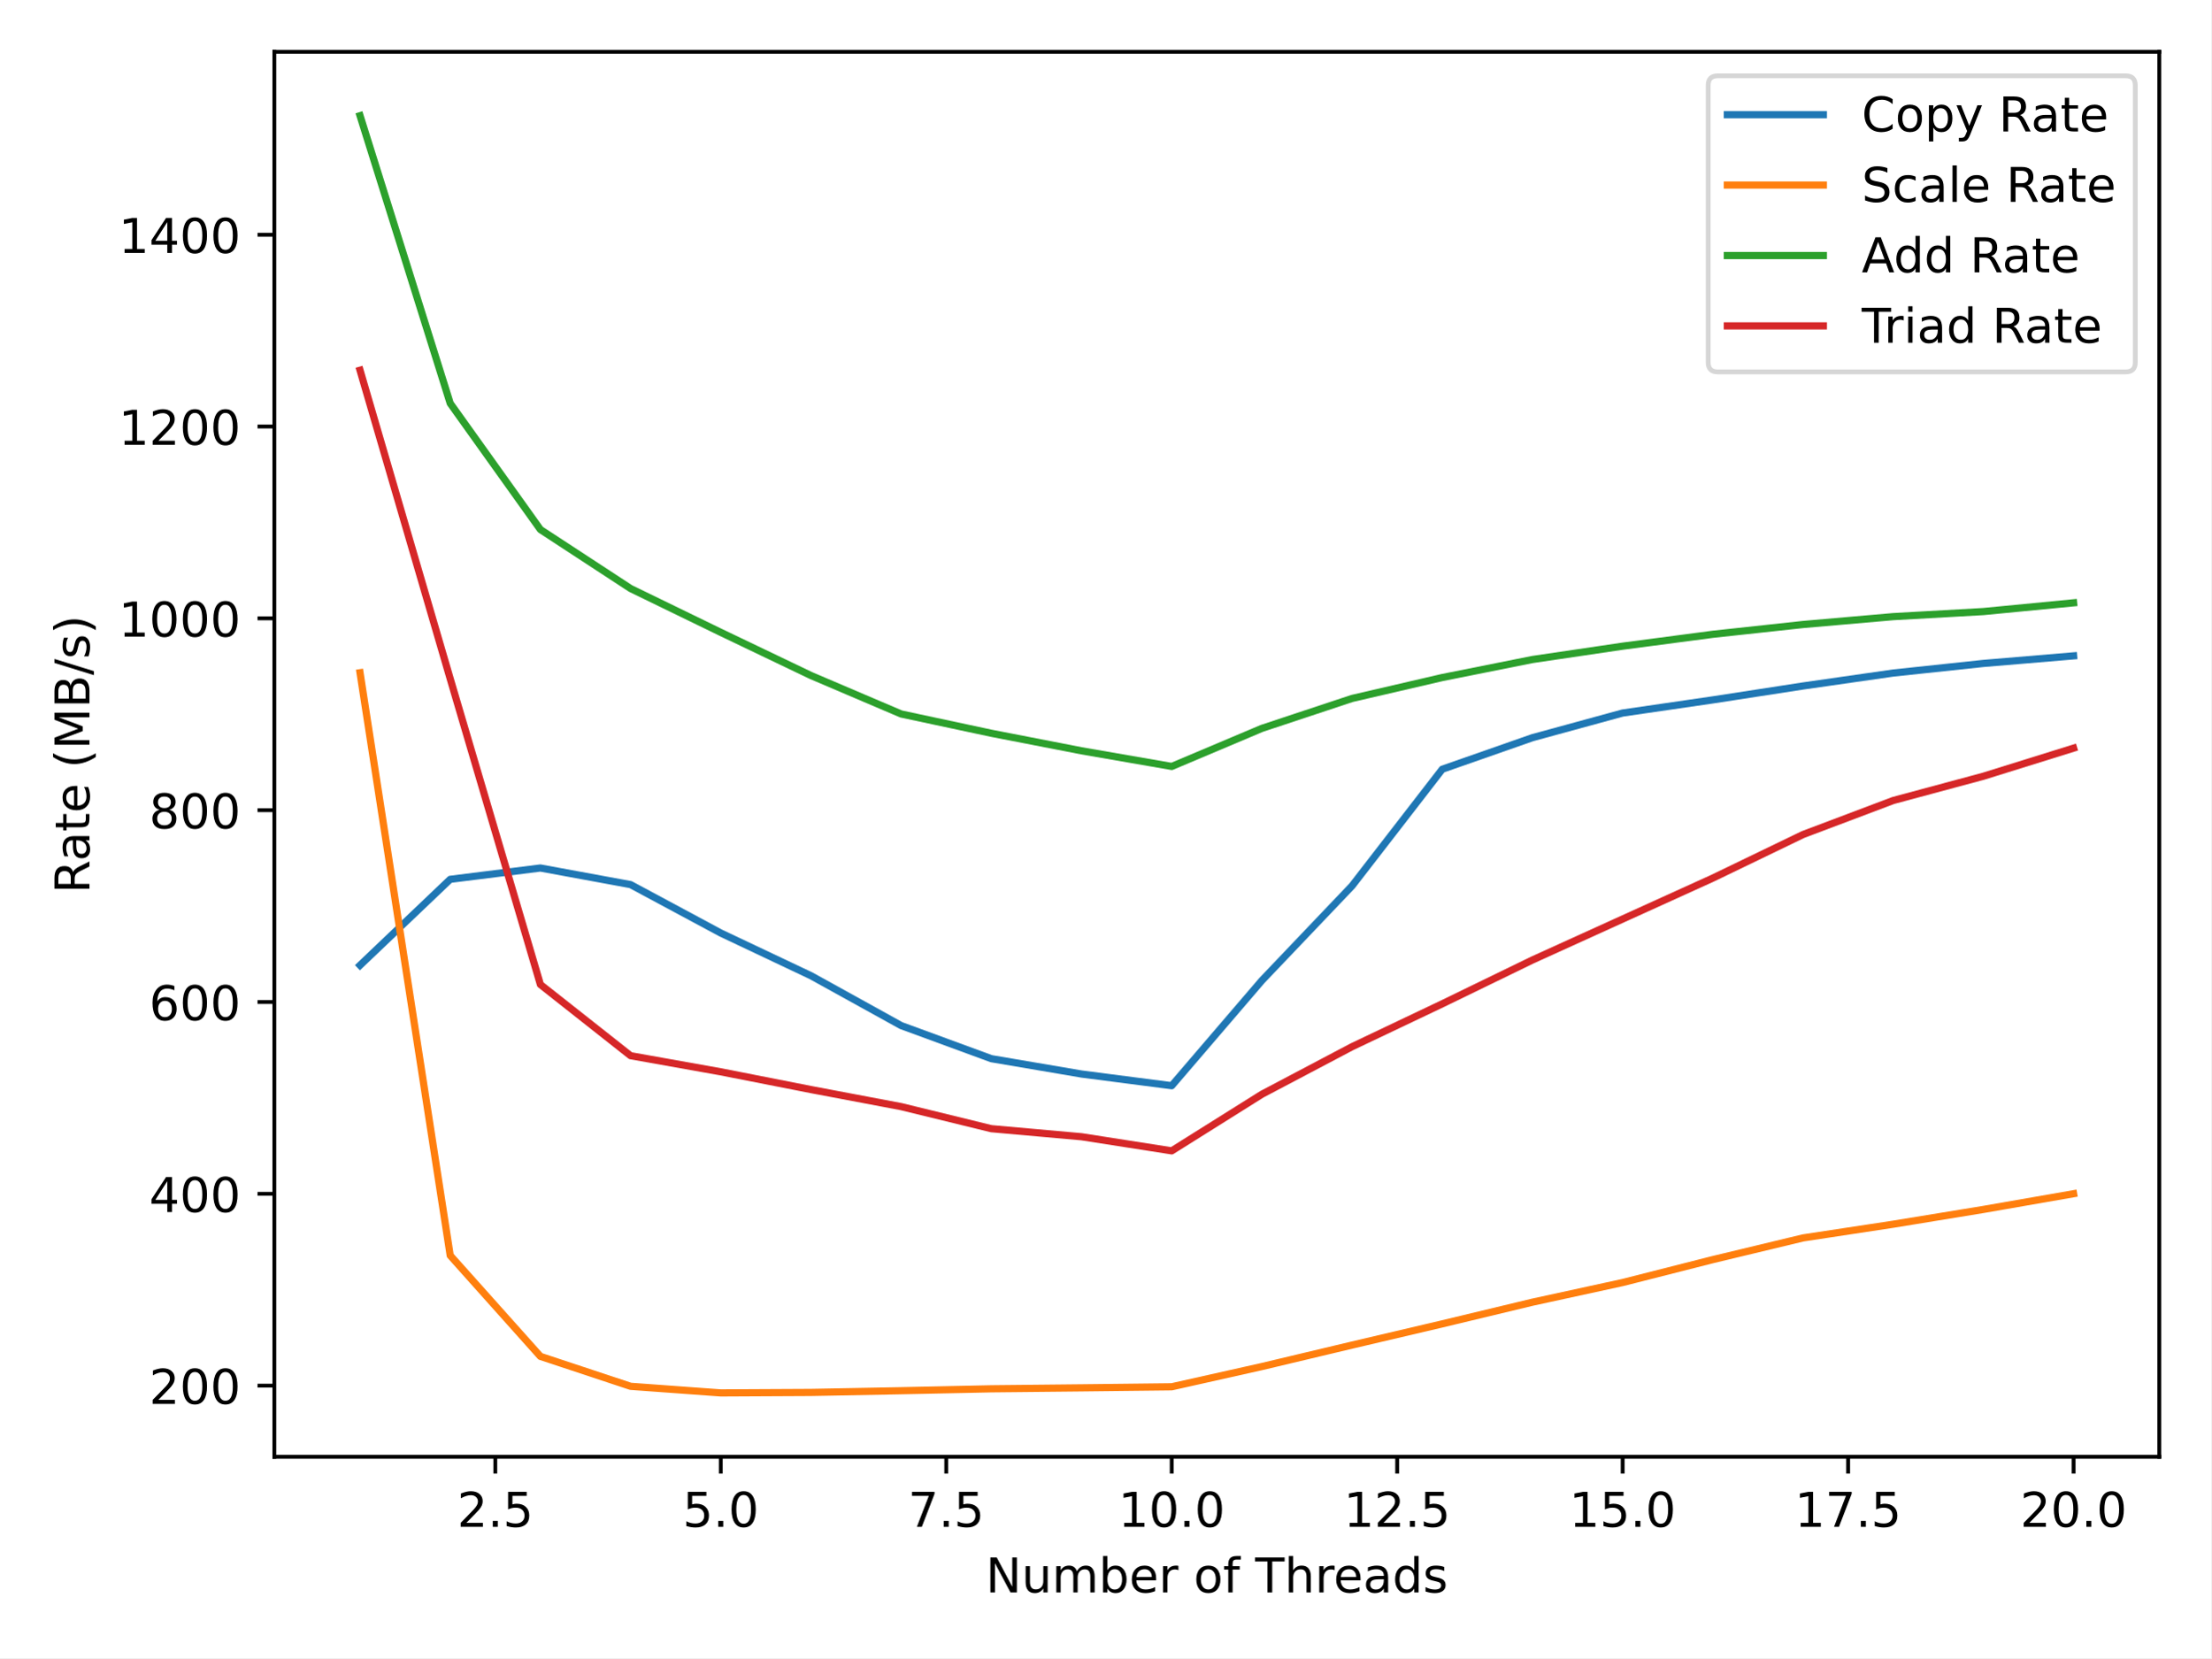
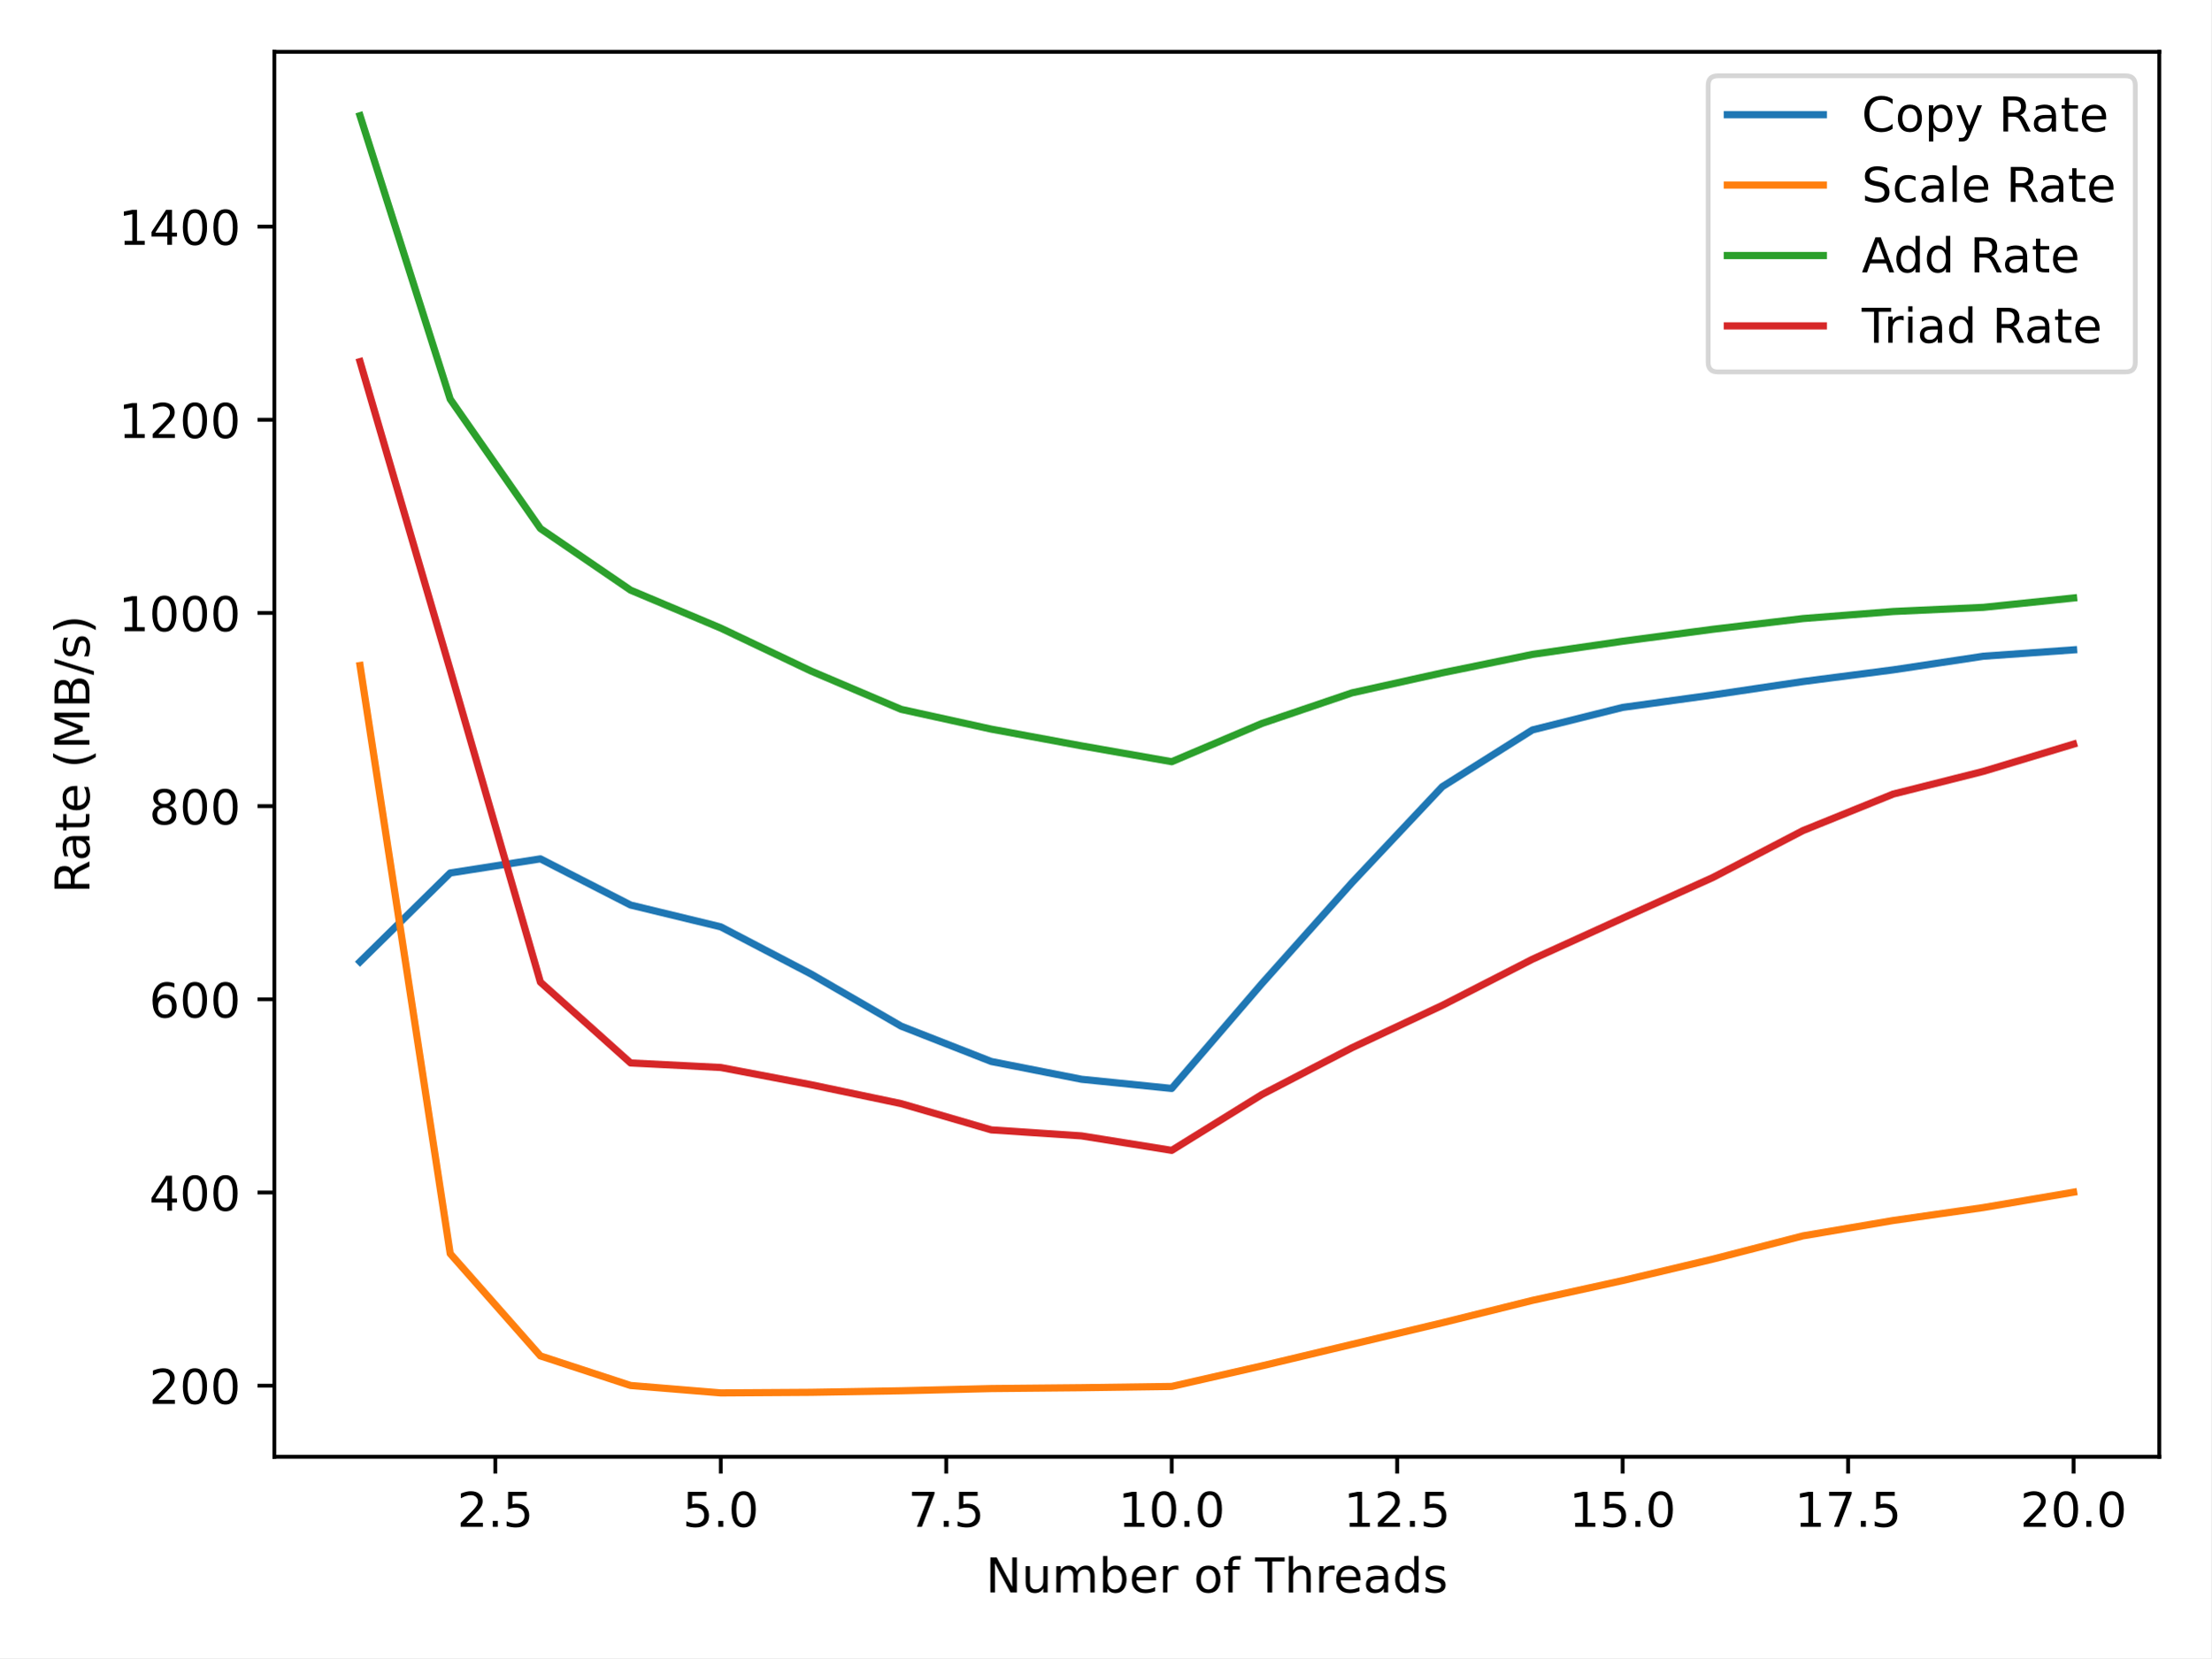
<svg xmlns="http://www.w3.org/2000/svg" xmlns:xlink="http://www.w3.org/1999/xlink" height="345.6pt" version="1.1" viewBox="0 0 460.8 345.6" width="460.8pt">
  <defs>
    <style type="text/css">*{stroke-linecap:butt;stroke-linejoin:round;}</style>
  </defs>
  <g id="figure_1">
    <g id="patch_1">
      <path d="M 0 345.6  L 460.8 345.6  L 460.8 0  L 0 0  z " style="fill:#ffffff;" />
    </g>
    <g id="axes_1">
      <g id="patch_2">
        <path d="M 57.17 303.64  L 450 303.64  L 450 10.8  L 57.17 10.8  z " style="fill:#ffffff;" />
      </g>
      <g id="matplotlib.axis_1">
        <g id="xtick_1">
          <g id="line2d_1">
            <defs>
-               <path d="M 0 0  L 0 3.5  " id="m326c8d51e9" style="stroke:#000000;stroke-width:0.8;" />
-             </defs>
-             <g>
-               <use style="stroke:#000000;stroke-width:0.8;" x="103.219" xlink:href="#m326c8d51e9" y="303.64" />
+               <path d="M 0 0  L 0 3.5  " id="me89f12f956" style="stroke:#000000;stroke-width:0.8;" />
+             </defs>
+             <g>
+               <use style="stroke:#000000;stroke-width:0.8;" x="103.219" xlink:href="#me89f12f956" y="303.64" />
            </g>
          </g>
          <g id="text_1">
            <g transform="translate(95.26789 318.2384)scale(0.1 -0.1)">
              <defs>
                <path d="M 19.188 8.297  L 53.609 8.297  L 53.609 0  L 7.328 0  L 7.328 8.297  Q 12.938 14.109 22.625 23.891  Q 32.328 33.688 34.812 36.531  Q 39.547 41.844 41.422 45.531  Q 43.312 49.219 43.312 52.781  Q 43.312 58.594 39.234 62.25  Q 35.156 65.922 28.609 65.922  Q 23.969 65.922 18.812 64.312  Q 13.672 62.703 7.812 59.422  L 7.812 69.391  Q 13.766 71.781 18.938 73  Q 24.125 74.219 28.422 74.219  Q 39.75 74.219 46.484 68.547  Q 53.219 62.891 53.219 53.422  Q 53.219 48.922 51.531 44.891  Q 49.859 40.875 45.406 35.406  Q 44.188 33.984 37.641 27.219  Q 31.109 20.453 19.188 8.297  z " id="DejaVuSans-50" />
                <path d="M 10.688 12.406  L 21 12.406  L 21 0  L 10.688 0  z " id="DejaVuSans-46" />
                <path d="M 10.797 72.906  L 49.516 72.906  L 49.516 64.594  L 19.828 64.594  L 19.828 46.734  Q 21.969 47.469 24.109 47.828  Q 26.266 48.188 28.422 48.188  Q 40.625 48.188 47.75 41.5  Q 54.891 34.812 54.891 23.391  Q 54.891 11.625 47.562 5.094  Q 40.234 -1.422 26.906 -1.422  Q 22.312 -1.422 17.547 -0.641  Q 12.797 0.141 7.719 1.703  L 7.719 11.625  Q 12.109 9.234 16.797 8.062  Q 21.484 6.891 26.703 6.891  Q 35.156 6.891 40.078 11.328  Q 45.016 15.766 45.016 23.391  Q 45.016 31 40.078 35.438  Q 35.156 39.891 26.703 39.891  Q 22.75 39.891 18.812 39.016  Q 14.891 38.141 10.797 36.281  z " id="DejaVuSans-53" />
              </defs>
              <use xlink:href="#DejaVuSans-50" />
              <use x="63.623" xlink:href="#DejaVuSans-46" />
              <use x="95.41" xlink:href="#DejaVuSans-53" />
            </g>
          </g>
        </g>
        <g id="xtick_2">
          <g id="line2d_2">
            <g>
-               <use style="stroke:#000000;stroke-width:0.8;" x="150.209" xlink:href="#m326c8d51e9" y="303.64" />
+               <use style="stroke:#000000;stroke-width:0.8;" x="150.209" xlink:href="#me89f12f956" y="303.64" />
            </g>
          </g>
          <g id="text_2">
            <g transform="translate(142.2571 318.2384)scale(0.1 -0.1)">
              <defs>
                <path d="M 31.781 66.406  Q 24.172 66.406 20.328 58.906  Q 16.5 51.422 16.5 36.375  Q 16.5 21.391 20.328 13.891  Q 24.172 6.391 31.781 6.391  Q 39.453 6.391 43.281 13.891  Q 47.125 21.391 47.125 36.375  Q 47.125 51.422 43.281 58.906  Q 39.453 66.406 31.781 66.406  z M 31.781 74.219  Q 44.047 74.219 50.516 64.516  Q 56.984 54.828 56.984 36.375  Q 56.984 17.969 50.516 8.266  Q 44.047 -1.422 31.781 -1.422  Q 19.531 -1.422 13.062 8.266  Q 6.594 17.969 6.594 36.375  Q 6.594 54.828 13.062 64.516  Q 19.531 74.219 31.781 74.219  z " id="DejaVuSans-48" />
              </defs>
              <use xlink:href="#DejaVuSans-53" />
              <use x="63.623" xlink:href="#DejaVuSans-46" />
              <use x="95.41" xlink:href="#DejaVuSans-48" />
            </g>
          </g>
        </g>
        <g id="xtick_3">
          <g id="line2d_3">
            <g>
-               <use style="stroke:#000000;stroke-width:0.8;" x="197.198" xlink:href="#m326c8d51e9" y="303.64" />
+               <use style="stroke:#000000;stroke-width:0.8;" x="197.198" xlink:href="#me89f12f956" y="303.64" />
            </g>
          </g>
          <g id="text_3">
            <g transform="translate(189.2464 318.2384)scale(0.1 -0.1)">
              <defs>
                <path d="M 8.203 72.906  L 55.078 72.906  L 55.078 68.703  L 28.609 0  L 18.312 0  L 43.219 64.594  L 8.203 64.594  z " id="DejaVuSans-55" />
              </defs>
              <use xlink:href="#DejaVuSans-55" />
              <use x="63.623" xlink:href="#DejaVuSans-46" />
              <use x="95.41" xlink:href="#DejaVuSans-53" />
            </g>
          </g>
        </g>
        <g id="xtick_4">
          <g id="line2d_4">
            <g>
-               <use style="stroke:#000000;stroke-width:0.8;" x="244.187" xlink:href="#m326c8d51e9" y="303.64" />
+               <use style="stroke:#000000;stroke-width:0.8;" x="244.187" xlink:href="#me89f12f956" y="303.64" />
            </g>
          </g>
          <g id="text_4">
            <g transform="translate(233.0543 318.2384)scale(0.1 -0.1)">
              <defs>
                <path d="M 12.406 8.297  L 28.516 8.297  L 28.516 63.922  L 10.984 60.406  L 10.984 69.391  L 28.422 72.906  L 38.281 72.906  L 38.281 8.297  L 54.391 8.297  L 54.391 0  L 12.406 0  z " id="DejaVuSans-49" />
              </defs>
              <use xlink:href="#DejaVuSans-49" />
              <use x="63.623" xlink:href="#DejaVuSans-48" />
              <use x="127.246" xlink:href="#DejaVuSans-46" />
              <use x="159.033" xlink:href="#DejaVuSans-48" />
            </g>
          </g>
        </g>
        <g id="xtick_5">
          <g id="line2d_5">
            <g>
-               <use style="stroke:#000000;stroke-width:0.8;" x="291.176" xlink:href="#m326c8d51e9" y="303.64" />
+               <use style="stroke:#000000;stroke-width:0.8;" x="291.176" xlink:href="#me89f12f956" y="303.64" />
            </g>
          </g>
          <g id="text_5">
            <g transform="translate(280.0436 318.2384)scale(0.1 -0.1)">
              <use xlink:href="#DejaVuSans-49" />
              <use x="63.623" xlink:href="#DejaVuSans-50" />
              <use x="127.246" xlink:href="#DejaVuSans-46" />
              <use x="159.033" xlink:href="#DejaVuSans-53" />
            </g>
          </g>
        </g>
        <g id="xtick_6">
          <g id="line2d_6">
            <g>
-               <use style="stroke:#000000;stroke-width:0.8;" x="338.166" xlink:href="#m326c8d51e9" y="303.64" />
+               <use style="stroke:#000000;stroke-width:0.8;" x="338.166" xlink:href="#me89f12f956" y="303.64" />
            </g>
          </g>
          <g id="text_6">
            <g transform="translate(327.0328 318.2384)scale(0.1 -0.1)">
              <use xlink:href="#DejaVuSans-49" />
              <use x="63.623" xlink:href="#DejaVuSans-53" />
              <use x="127.246" xlink:href="#DejaVuSans-46" />
              <use x="159.033" xlink:href="#DejaVuSans-48" />
            </g>
          </g>
        </g>
        <g id="xtick_7">
          <g id="line2d_7">
            <g>
-               <use style="stroke:#000000;stroke-width:0.8;" x="385.155" xlink:href="#m326c8d51e9" y="303.64" />
+               <use style="stroke:#000000;stroke-width:0.8;" x="385.155" xlink:href="#me89f12f956" y="303.64" />
            </g>
          </g>
          <g id="text_7">
            <g transform="translate(374.022 318.2384)scale(0.1 -0.1)">
              <use xlink:href="#DejaVuSans-49" />
              <use x="63.623" xlink:href="#DejaVuSans-55" />
              <use x="127.246" xlink:href="#DejaVuSans-46" />
              <use x="159.033" xlink:href="#DejaVuSans-53" />
            </g>
          </g>
        </g>
        <g id="xtick_8">
          <g id="line2d_8">
            <g>
-               <use style="stroke:#000000;stroke-width:0.8;" x="432.144" xlink:href="#m326c8d51e9" y="303.64" />
+               <use style="stroke:#000000;stroke-width:0.8;" x="432.144" xlink:href="#me89f12f956" y="303.64" />
            </g>
          </g>
          <g id="text_8">
            <g transform="translate(421.0113 318.2384)scale(0.1 -0.1)">
              <use xlink:href="#DejaVuSans-50" />
              <use x="63.623" xlink:href="#DejaVuSans-48" />
              <use x="127.246" xlink:href="#DejaVuSans-46" />
              <use x="159.033" xlink:href="#DejaVuSans-48" />
            </g>
          </g>
        </g>
        <g id="text_9">
          <g transform="translate(205.4162 331.9166)scale(0.1 -0.1)">
            <defs>
              <path d="M 9.812 72.906  L 23.094 72.906  L 55.422 11.922  L 55.422 72.906  L 64.984 72.906  L 64.984 0  L 51.703 0  L 19.391 60.984  L 19.391 0  L 9.812 0  z " id="DejaVuSans-78" />
              <path d="M 8.5 21.578  L 8.5 54.688  L 17.484 54.688  L 17.484 21.922  Q 17.484 14.156 20.5 10.266  Q 23.531 6.391 29.594 6.391  Q 36.859 6.391 41.078 11.031  Q 45.312 15.672 45.312 23.688  L 45.312 54.688  L 54.297 54.688  L 54.297 0  L 45.312 0  L 45.312 8.406  Q 42.047 3.422 37.719 1  Q 33.406 -1.422 27.688 -1.422  Q 18.266 -1.422 13.375 4.438  Q 8.5 10.297 8.5 21.578  z M 31.109 56  z " id="DejaVuSans-117" />
              <path d="M 52 44.188  Q 55.375 50.25 60.062 53.125  Q 64.75 56 71.094 56  Q 79.641 56 84.281 50.016  Q 88.922 44.047 88.922 33.016  L 88.922 0  L 79.891 0  L 79.891 32.719  Q 79.891 40.578 77.094 44.375  Q 74.312 48.188 68.609 48.188  Q 61.625 48.188 57.562 43.547  Q 53.516 38.922 53.516 30.906  L 53.516 0  L 44.484 0  L 44.484 32.719  Q 44.484 40.625 41.703 44.406  Q 38.922 48.188 33.109 48.188  Q 26.219 48.188 22.156 43.531  Q 18.109 38.875 18.109 30.906  L 18.109 0  L 9.078 0  L 9.078 54.688  L 18.109 54.688  L 18.109 46.188  Q 21.188 51.219 25.484 53.609  Q 29.781 56 35.688 56  Q 41.656 56 45.828 52.969  Q 50 49.953 52 44.188  z " id="DejaVuSans-109" />
              <path d="M 48.688 27.297  Q 48.688 37.203 44.609 42.844  Q 40.531 48.484 33.406 48.484  Q 26.266 48.484 22.188 42.844  Q 18.109 37.203 18.109 27.297  Q 18.109 17.391 22.188 11.75  Q 26.266 6.109 33.406 6.109  Q 40.531 6.109 44.609 11.75  Q 48.688 17.391 48.688 27.297  z M 18.109 46.391  Q 20.953 51.266 25.266 53.625  Q 29.594 56 35.594 56  Q 45.562 56 51.781 48.094  Q 58.016 40.188 58.016 27.297  Q 58.016 14.406 51.781 6.484  Q 45.562 -1.422 35.594 -1.422  Q 29.594 -1.422 25.266 0.953  Q 20.953 3.328 18.109 8.203  L 18.109 0  L 9.078 0  L 9.078 75.984  L 18.109 75.984  z " id="DejaVuSans-98" />
              <path d="M 56.203 29.594  L 56.203 25.203  L 14.891 25.203  Q 15.484 15.922 20.484 11.062  Q 25.484 6.203 34.422 6.203  Q 39.594 6.203 44.453 7.469  Q 49.312 8.734 54.109 11.281  L 54.109 2.781  Q 49.266 0.734 44.188 -0.344  Q 39.109 -1.422 33.891 -1.422  Q 20.797 -1.422 13.156 6.188  Q 5.516 13.812 5.516 26.812  Q 5.516 40.234 12.766 48.109  Q 20.016 56 32.328 56  Q 43.359 56 49.781 48.891  Q 56.203 41.797 56.203 29.594  z M 47.219 32.234  Q 47.125 39.594 43.094 43.984  Q 39.062 48.391 32.422 48.391  Q 24.906 48.391 20.391 44.141  Q 15.875 39.891 15.188 32.172  z " id="DejaVuSans-101" />
              <path d="M 41.109 46.297  Q 39.594 47.172 37.812 47.578  Q 36.031 48 33.891 48  Q 26.266 48 22.188 43.047  Q 18.109 38.094 18.109 28.812  L 18.109 0  L 9.078 0  L 9.078 54.688  L 18.109 54.688  L 18.109 46.188  Q 20.953 51.172 25.484 53.578  Q 30.031 56 36.531 56  Q 37.453 56 38.578 55.875  Q 39.703 55.766 41.062 55.516  z " id="DejaVuSans-114" />
              <path id="DejaVuSans-32" />
              <path d="M 30.609 48.391  Q 23.391 48.391 19.188 42.75  Q 14.984 37.109 14.984 27.297  Q 14.984 17.484 19.156 11.844  Q 23.344 6.203 30.609 6.203  Q 37.797 6.203 41.984 11.859  Q 46.188 17.531 46.188 27.297  Q 46.188 37.016 41.984 42.703  Q 37.797 48.391 30.609 48.391  z M 30.609 56  Q 42.328 56 49.016 48.375  Q 55.719 40.766 55.719 27.297  Q 55.719 13.875 49.016 6.219  Q 42.328 -1.422 30.609 -1.422  Q 18.844 -1.422 12.172 6.219  Q 5.516 13.875 5.516 27.297  Q 5.516 40.766 12.172 48.375  Q 18.844 56 30.609 56  z " id="DejaVuSans-111" />
              <path d="M 37.109 75.984  L 37.109 68.5  L 28.516 68.5  Q 23.688 68.5 21.797 66.547  Q 19.922 64.594 19.922 59.516  L 19.922 54.688  L 34.719 54.688  L 34.719 47.703  L 19.922 47.703  L 19.922 0  L 10.891 0  L 10.891 47.703  L 2.297 47.703  L 2.297 54.688  L 10.891 54.688  L 10.891 58.5  Q 10.891 67.625 15.141 71.797  Q 19.391 75.984 28.609 75.984  z " id="DejaVuSans-102" />
              <path d="M -0.297 72.906  L 61.375 72.906  L 61.375 64.594  L 35.5 64.594  L 35.5 0  L 25.594 0  L 25.594 64.594  L -0.297 64.594  z " id="DejaVuSans-84" />
              <path d="M 54.891 33.016  L 54.891 0  L 45.906 0  L 45.906 32.719  Q 45.906 40.484 42.875 44.328  Q 39.844 48.188 33.797 48.188  Q 26.516 48.188 22.312 43.547  Q 18.109 38.922 18.109 30.906  L 18.109 0  L 9.078 0  L 9.078 75.984  L 18.109 75.984  L 18.109 46.188  Q 21.344 51.125 25.703 53.562  Q 30.078 56 35.797 56  Q 45.219 56 50.047 50.172  Q 54.891 44.344 54.891 33.016  z " id="DejaVuSans-104" />
              <path d="M 34.281 27.484  Q 23.391 27.484 19.188 25  Q 14.984 22.516 14.984 16.5  Q 14.984 11.719 18.141 8.906  Q 21.297 6.109 26.703 6.109  Q 34.188 6.109 38.703 11.406  Q 43.219 16.703 43.219 25.484  L 43.219 27.484  z M 52.203 31.203  L 52.203 0  L 43.219 0  L 43.219 8.297  Q 40.141 3.328 35.547 0.953  Q 30.953 -1.422 24.312 -1.422  Q 15.922 -1.422 10.953 3.297  Q 6 8.016 6 15.922  Q 6 25.141 12.172 29.828  Q 18.359 34.516 30.609 34.516  L 43.219 34.516  L 43.219 35.406  Q 43.219 41.609 39.141 45  Q 35.062 48.391 27.688 48.391  Q 23 48.391 18.547 47.266  Q 14.109 46.141 10.016 43.891  L 10.016 52.203  Q 14.938 54.109 19.578 55.047  Q 24.219 56 28.609 56  Q 40.484 56 46.344 49.844  Q 52.203 43.703 52.203 31.203  z " id="DejaVuSans-97" />
              <path d="M 45.406 46.391  L 45.406 75.984  L 54.391 75.984  L 54.391 0  L 45.406 0  L 45.406 8.203  Q 42.578 3.328 38.25 0.953  Q 33.938 -1.422 27.875 -1.422  Q 17.969 -1.422 11.734 6.484  Q 5.516 14.406 5.516 27.297  Q 5.516 40.188 11.734 48.094  Q 17.969 56 27.875 56  Q 33.938 56 38.25 53.625  Q 42.578 51.266 45.406 46.391  z M 14.797 27.297  Q 14.797 17.391 18.875 11.75  Q 22.953 6.109 30.078 6.109  Q 37.203 6.109 41.297 11.75  Q 45.406 17.391 45.406 27.297  Q 45.406 37.203 41.297 42.844  Q 37.203 48.484 30.078 48.484  Q 22.953 48.484 18.875 42.844  Q 14.797 37.203 14.797 27.297  z " id="DejaVuSans-100" />
              <path d="M 44.281 53.078  L 44.281 44.578  Q 40.484 46.531 36.375 47.5  Q 32.281 48.484 27.875 48.484  Q 21.188 48.484 17.844 46.438  Q 14.5 44.391 14.5 40.281  Q 14.5 37.156 16.891 35.375  Q 19.281 33.594 26.516 31.984  L 29.594 31.297  Q 39.156 29.25 43.188 25.516  Q 47.219 21.781 47.219 15.094  Q 47.219 7.469 41.188 3.016  Q 35.156 -1.422 24.609 -1.422  Q 20.219 -1.422 15.453 -0.562  Q 10.688 0.297 5.422 2  L 5.422 11.281  Q 10.406 8.688 15.234 7.391  Q 20.062 6.109 24.812 6.109  Q 31.156 6.109 34.562 8.281  Q 37.984 10.453 37.984 14.406  Q 37.984 18.062 35.516 20.016  Q 33.062 21.969 24.703 23.781  L 21.578 24.516  Q 13.234 26.266 9.516 29.906  Q 5.812 33.547 5.812 39.891  Q 5.812 47.609 11.281 51.797  Q 16.75 56 26.812 56  Q 31.781 56 36.172 55.266  Q 40.578 54.547 44.281 53.078  z " id="DejaVuSans-115" />
            </defs>
            <use xlink:href="#DejaVuSans-78" />
            <use x="74.805" xlink:href="#DejaVuSans-117" />
            <use x="138.184" xlink:href="#DejaVuSans-109" />
            <use x="235.596" xlink:href="#DejaVuSans-98" />
            <use x="299.072" xlink:href="#DejaVuSans-101" />
            <use x="360.596" xlink:href="#DejaVuSans-114" />
            <use x="401.709" xlink:href="#DejaVuSans-32" />
            <use x="433.496" xlink:href="#DejaVuSans-111" />
            <use x="494.678" xlink:href="#DejaVuSans-102" />
            <use x="529.883" xlink:href="#DejaVuSans-32" />
            <use x="561.67" xlink:href="#DejaVuSans-84" />
            <use x="622.754" xlink:href="#DejaVuSans-104" />
            <use x="686.133" xlink:href="#DejaVuSans-114" />
            <use x="724.996" xlink:href="#DejaVuSans-101" />
            <use x="786.52" xlink:href="#DejaVuSans-97" />
            <use x="847.799" xlink:href="#DejaVuSans-100" />
            <use x="911.275" xlink:href="#DejaVuSans-115" />
          </g>
        </g>
      </g>
      <g id="matplotlib.axis_2">
        <g id="ytick_1">
          <g id="line2d_9">
            <defs>
-               <path d="M 0 0  L -3.5 0  " id="m4a27c47742" style="stroke:#000000;stroke-width:0.8;" />
-             </defs>
-             <g>
-               <use style="stroke:#000000;stroke-width:0.8;" x="57.17" xlink:href="#m4a27c47742" y="288.81" />
+               <path d="M 0 0  L -3.5 0  " id="m6fb25934d1" style="stroke:#000000;stroke-width:0.8;" />
+             </defs>
+             <g>
+               <use style="stroke:#000000;stroke-width:0.8;" x="57.17" xlink:href="#m6fb25934d1" y="288.819" />
            </g>
          </g>
          <g id="text_10">
-             <g transform="translate(31.0825 292.609)scale(0.1 -0.1)">
+             <g transform="translate(31.0825 292.6183)scale(0.1 -0.1)">
              <use xlink:href="#DejaVuSans-50" />
              <use x="63.623" xlink:href="#DejaVuSans-48" />
              <use x="127.246" xlink:href="#DejaVuSans-48" />
            </g>
          </g>
        </g>
        <g id="ytick_2">
          <g id="line2d_10">
            <g>
-               <use style="stroke:#000000;stroke-width:0.8;" x="57.17" xlink:href="#m4a27c47742" y="248.828" />
+               <use style="stroke:#000000;stroke-width:0.8;" x="57.17" xlink:href="#m6fb25934d1" y="248.553" />
            </g>
          </g>
          <g id="text_11">
-             <g transform="translate(31.0825 252.6273)scale(0.1 -0.1)">
+             <g transform="translate(31.0825 252.3524)scale(0.1 -0.1)">
              <defs>
                <path d="M 37.797 64.312  L 12.891 25.391  L 37.797 25.391  z M 35.203 72.906  L 47.609 72.906  L 47.609 25.391  L 58.016 25.391  L 58.016 17.188  L 47.609 17.188  L 47.609 0  L 37.797 0  L 37.797 17.188  L 4.891 17.188  L 4.891 26.703  z " id="DejaVuSans-52" />
              </defs>
              <use xlink:href="#DejaVuSans-52" />
              <use x="63.623" xlink:href="#DejaVuSans-48" />
              <use x="127.246" xlink:href="#DejaVuSans-48" />
            </g>
          </g>
        </g>
        <g id="ytick_3">
          <g id="line2d_11">
            <g>
-               <use style="stroke:#000000;stroke-width:0.8;" x="57.17" xlink:href="#m4a27c47742" y="208.846" />
+               <use style="stroke:#000000;stroke-width:0.8;" x="57.17" xlink:href="#m6fb25934d1" y="208.287" />
            </g>
          </g>
          <g id="text_12">
-             <g transform="translate(31.0825 212.6456)scale(0.1 -0.1)">
+             <g transform="translate(31.0825 212.0865)scale(0.1 -0.1)">
              <defs>
                <path d="M 33.016 40.375  Q 26.375 40.375 22.484 35.828  Q 18.609 31.297 18.609 23.391  Q 18.609 15.531 22.484 10.953  Q 26.375 6.391 33.016 6.391  Q 39.656 6.391 43.531 10.953  Q 47.406 15.531 47.406 23.391  Q 47.406 31.297 43.531 35.828  Q 39.656 40.375 33.016 40.375  z M 52.594 71.297  L 52.594 62.312  Q 48.875 64.062 45.094 64.984  Q 41.312 65.922 37.594 65.922  Q 27.828 65.922 22.672 59.328  Q 17.531 52.734 16.797 39.406  Q 19.672 43.656 24.016 45.922  Q 28.375 48.188 33.594 48.188  Q 44.578 48.188 50.953 41.516  Q 57.328 34.859 57.328 23.391  Q 57.328 12.156 50.688 5.359  Q 44.047 -1.422 33.016 -1.422  Q 20.359 -1.422 13.672 8.266  Q 6.984 17.969 6.984 36.375  Q 6.984 53.656 15.188 63.938  Q 23.391 74.219 37.203 74.219  Q 40.922 74.219 44.703 73.484  Q 48.484 72.75 52.594 71.297  z " id="DejaVuSans-54" />
              </defs>
              <use xlink:href="#DejaVuSans-54" />
              <use x="63.623" xlink:href="#DejaVuSans-48" />
              <use x="127.246" xlink:href="#DejaVuSans-48" />
            </g>
          </g>
        </g>
        <g id="ytick_4">
          <g id="line2d_12">
            <g>
-               <use style="stroke:#000000;stroke-width:0.8;" x="57.17" xlink:href="#m4a27c47742" y="168.865" />
+               <use style="stroke:#000000;stroke-width:0.8;" x="57.17" xlink:href="#m6fb25934d1" y="168.021" />
            </g>
          </g>
          <g id="text_13">
-             <g transform="translate(31.0825 172.6639)scale(0.1 -0.1)">
+             <g transform="translate(31.0825 171.8206)scale(0.1 -0.1)">
              <defs>
                <path d="M 31.781 34.625  Q 24.75 34.625 20.719 30.859  Q 16.703 27.094 16.703 20.516  Q 16.703 13.922 20.719 10.156  Q 24.75 6.391 31.781 6.391  Q 38.812 6.391 42.859 10.172  Q 46.922 13.969 46.922 20.516  Q 46.922 27.094 42.891 30.859  Q 38.875 34.625 31.781 34.625  z M 21.922 38.812  Q 15.578 40.375 12.031 44.719  Q 8.5 49.078 8.5 55.328  Q 8.5 64.062 14.719 69.141  Q 20.953 74.219 31.781 74.219  Q 42.672 74.219 48.875 69.141  Q 55.078 64.062 55.078 55.328  Q 55.078 49.078 51.531 44.719  Q 48 40.375 41.703 38.812  Q 48.828 37.156 52.797 32.312  Q 56.781 27.484 56.781 20.516  Q 56.781 9.906 50.312 4.234  Q 43.844 -1.422 31.781 -1.422  Q 19.734 -1.422 13.25 4.234  Q 6.781 9.906 6.781 20.516  Q 6.781 27.484 10.781 32.312  Q 14.797 37.156 21.922 38.812  z M 18.312 54.391  Q 18.312 48.734 21.844 45.562  Q 25.391 42.391 31.781 42.391  Q 38.141 42.391 41.719 45.562  Q 45.312 48.734 45.312 54.391  Q 45.312 60.062 41.719 63.234  Q 38.141 66.406 31.781 66.406  Q 25.391 66.406 21.844 63.234  Q 18.312 60.062 18.312 54.391  z " id="DejaVuSans-56" />
              </defs>
              <use xlink:href="#DejaVuSans-56" />
              <use x="63.623" xlink:href="#DejaVuSans-48" />
              <use x="127.246" xlink:href="#DejaVuSans-48" />
            </g>
          </g>
        </g>
        <g id="ytick_5">
          <g id="line2d_13">
            <g>
-               <use style="stroke:#000000;stroke-width:0.8;" x="57.17" xlink:href="#m4a27c47742" y="128.883" />
+               <use style="stroke:#000000;stroke-width:0.8;" x="57.17" xlink:href="#m6fb25934d1" y="127.755" />
            </g>
          </g>
          <g id="text_14">
-             <g transform="translate(24.72 132.6822)scale(0.1 -0.1)">
+             <g transform="translate(24.72 131.5546)scale(0.1 -0.1)">
              <use xlink:href="#DejaVuSans-49" />
              <use x="63.623" xlink:href="#DejaVuSans-48" />
              <use x="127.246" xlink:href="#DejaVuSans-48" />
              <use x="190.869" xlink:href="#DejaVuSans-48" />
            </g>
          </g>
        </g>
        <g id="ytick_6">
          <g id="line2d_14">
            <g>
-               <use style="stroke:#000000;stroke-width:0.8;" x="57.17" xlink:href="#m4a27c47742" y="88.901" />
+               <use style="stroke:#000000;stroke-width:0.8;" x="57.17" xlink:href="#m6fb25934d1" y="87.489" />
            </g>
          </g>
          <g id="text_15">
-             <g transform="translate(24.72 92.70048)scale(0.1 -0.1)">
+             <g transform="translate(24.72 91.2887)scale(0.1 -0.1)">
              <use xlink:href="#DejaVuSans-49" />
              <use x="63.623" xlink:href="#DejaVuSans-50" />
              <use x="127.246" xlink:href="#DejaVuSans-48" />
              <use x="190.869" xlink:href="#DejaVuSans-48" />
            </g>
          </g>
        </g>
        <g id="ytick_7">
          <g id="line2d_15">
            <g>
-               <use style="stroke:#000000;stroke-width:0.8;" x="57.17" xlink:href="#m4a27c47742" y="48.92" />
+               <use style="stroke:#000000;stroke-width:0.8;" x="57.17" xlink:href="#m6fb25934d1" y="47.224" />
            </g>
          </g>
          <g id="text_16">
-             <g transform="translate(24.72 52.71878)scale(0.1 -0.1)">
+             <g transform="translate(24.72 51.02277)scale(0.1 -0.1)">
              <use xlink:href="#DejaVuSans-49" />
              <use x="63.623" xlink:href="#DejaVuSans-52" />
              <use x="127.246" xlink:href="#DejaVuSans-48" />
              <use x="190.869" xlink:href="#DejaVuSans-48" />
            </g>
          </g>
        </g>
        <g id="text_17">
          <g transform="translate(18.64031 186.2067)rotate(-90)scale(0.1 -0.1)">
            <defs>
              <path d="M 44.391 34.188  Q 47.562 33.109 50.562 29.594  Q 53.562 26.078 56.594 19.922  L 66.609 0  L 56 0  L 46.688 18.703  Q 43.062 26.031 39.672 28.422  Q 36.281 30.812 30.422 30.812  L 19.672 30.812  L 19.672 0  L 9.812 0  L 9.812 72.906  L 32.078 72.906  Q 44.578 72.906 50.734 67.672  Q 56.891 62.453 56.891 51.906  Q 56.891 45.016 53.688 40.469  Q 50.484 35.938 44.391 34.188  z M 19.672 64.797  L 19.672 38.922  L 32.078 38.922  Q 39.203 38.922 42.844 42.219  Q 46.484 45.516 46.484 51.906  Q 46.484 58.297 42.844 61.547  Q 39.203 64.797 32.078 64.797  z " id="DejaVuSans-82" />
              <path d="M 18.312 70.219  L 18.312 54.688  L 36.812 54.688  L 36.812 47.703  L 18.312 47.703  L 18.312 18.016  Q 18.312 11.328 20.141 9.422  Q 21.969 7.516 27.594 7.516  L 36.812 7.516  L 36.812 0  L 27.594 0  Q 17.188 0 13.234 3.875  Q 9.281 7.766 9.281 18.016  L 9.281 47.703  L 2.688 47.703  L 2.688 54.688  L 9.281 54.688  L 9.281 70.219  z " id="DejaVuSans-116" />
              <path d="M 31 75.875  Q 24.469 64.656 21.281 53.656  Q 18.109 42.672 18.109 31.391  Q 18.109 20.125 21.312 9.062  Q 24.516 -2 31 -13.188  L 23.188 -13.188  Q 15.875 -1.703 12.234 9.375  Q 8.594 20.453 8.594 31.391  Q 8.594 42.281 12.203 53.312  Q 15.828 64.359 23.188 75.875  z " id="DejaVuSans-40" />
              <path d="M 9.812 72.906  L 24.516 72.906  L 43.109 23.297  L 61.812 72.906  L 76.516 72.906  L 76.516 0  L 66.891 0  L 66.891 64.016  L 48.094 14.016  L 38.188 14.016  L 19.391 64.016  L 19.391 0  L 9.812 0  z " id="DejaVuSans-77" />
              <path d="M 19.672 34.812  L 19.672 8.109  L 35.5 8.109  Q 43.453 8.109 47.281 11.406  Q 51.125 14.703 51.125 21.484  Q 51.125 28.328 47.281 31.562  Q 43.453 34.812 35.5 34.812  z M 19.672 64.797  L 19.672 42.828  L 34.281 42.828  Q 41.5 42.828 45.031 45.531  Q 48.578 48.25 48.578 53.812  Q 48.578 59.328 45.031 62.062  Q 41.5 64.797 34.281 64.797  z M 9.812 72.906  L 35.016 72.906  Q 46.297 72.906 52.391 68.219  Q 58.5 63.531 58.5 54.891  Q 58.5 48.188 55.375 44.234  Q 52.25 40.281 46.188 39.312  Q 53.469 37.75 57.5 32.781  Q 61.531 27.828 61.531 20.406  Q 61.531 10.641 54.891 5.312  Q 48.25 0 35.984 0  L 9.812 0  z " id="DejaVuSans-66" />
              <path d="M 25.391 72.906  L 33.688 72.906  L 8.297 -9.281  L 0 -9.281  z " id="DejaVuSans-47" />
              <path d="M 8.016 75.875  L 15.828 75.875  Q 23.141 64.359 26.781 53.312  Q 30.422 42.281 30.422 31.391  Q 30.422 20.453 26.781 9.375  Q 23.141 -1.703 15.828 -13.188  L 8.016 -13.188  Q 14.5 -2 17.703 9.062  Q 20.906 20.125 20.906 31.391  Q 20.906 42.672 17.703 53.656  Q 14.5 64.656 8.016 75.875  z " id="DejaVuSans-41" />
            </defs>
            <use xlink:href="#DejaVuSans-82" />
            <use x="67.232" xlink:href="#DejaVuSans-97" />
            <use x="128.512" xlink:href="#DejaVuSans-116" />
            <use x="167.721" xlink:href="#DejaVuSans-101" />
            <use x="229.244" xlink:href="#DejaVuSans-32" />
            <use x="261.031" xlink:href="#DejaVuSans-40" />
            <use x="300.045" xlink:href="#DejaVuSans-77" />
            <use x="386.324" xlink:href="#DejaVuSans-66" />
            <use x="454.928" xlink:href="#DejaVuSans-47" />
            <use x="488.619" xlink:href="#DejaVuSans-115" />
            <use x="540.719" xlink:href="#DejaVuSans-41" />
          </g>
        </g>
      </g>
      <g id="line2d_16">
-         <path clip-path="url(#pede9307e79)" d="M 75.026 201.19  L 93.822 183.278  L 112.617 180.919  L 131.413 184.378  L 150.209 194.473  L 169.004 203.369  L 187.8 213.764  L 206.596 220.661  L 225.391 223.86  L 244.187 226.298  L 262.983 204.368  L 281.779 184.637  L 300.574 160.329  L 319.37 153.752  L 338.166 148.614  L 356.961 145.875  L 375.757 142.977  L 394.553 140.278  L 413.348 138.279  L 432.144 136.699  " style="fill:none;stroke:#1f77b4;stroke-linecap:square;stroke-width:1.5;" />
+         <path clip-path="url(#pe61b40dfd5)" d="M 75.026 200.456  L 93.822 181.953  L 112.617 179.014  L 131.413 188.637  L 150.209 193.188  L 169.004 203.012  L 187.8 213.884  L 206.596 221.253  L 225.391 224.957  L 244.187 226.87  L 262.983 205.006  L 281.779 183.947  L 300.574 163.975  L 319.37 152.136  L 338.166 147.445  L 356.961 144.848  L 375.757 142.05  L 394.553 139.614  L 413.348 136.775  L 432.144 135.446  " style="fill:none;stroke:#1f77b4;stroke-linecap:square;stroke-width:1.5;" />
      </g>
      <g id="line2d_17">
-         <path clip-path="url(#pede9307e79)" d="M 75.026 140.218  L 93.822 261.682  L 112.617 282.713  L 131.413 288.95  L 150.209 290.329  L 169.004 290.229  L 187.8 289.869  L 206.596 289.469  L 225.391 289.27  L 244.187 289.05  L 262.983 284.832  L 281.779 280.354  L 300.574 275.936  L 319.37 271.418  L 338.166 267.32  L 356.961 262.542  L 375.757 258.024  L 394.553 255.165  L 413.348 252.087  L 432.144 248.808  " style="fill:none;stroke:#ff7f0e;stroke-linecap:square;stroke-width:1.5;" />
+         <path clip-path="url(#pe61b40dfd5)" d="M 75.026 138.708  L 93.822 261.297  L 112.617 282.618  L 131.413 288.779  L 150.209 290.329  L 169.004 290.208  L 187.8 289.886  L 206.596 289.423  L 225.391 289.242  L 244.187 288.98  L 262.983 284.692  L 281.779 280.202  L 300.574 275.713  L 319.37 271.042  L 338.166 266.914  L 356.961 262.445  L 375.757 257.593  L 394.553 254.392  L 413.348 251.694  L 432.144 248.493  " style="fill:none;stroke:#ff7f0e;stroke-linecap:square;stroke-width:1.5;" />
      </g>
      <g id="line2d_18">
-         <path clip-path="url(#pede9307e79)" d="M 75.026 24.111  L 93.822 84.063  L 112.617 110.371  L 131.413 122.666  L 150.209 131.802  L 169.004 140.798  L 187.8 148.814  L 206.596 152.832  L 225.391 156.49  L 244.187 159.749  L 262.983 151.812  L 281.779 145.575  L 300.574 141.217  L 319.37 137.459  L 338.166 134.68  L 356.961 132.201  L 375.757 130.162  L 394.553 128.523  L 413.348 127.464  L 432.144 125.644  " style="fill:none;stroke:#2ca02c;stroke-linecap:square;stroke-width:1.5;" />
+         <path clip-path="url(#pe61b40dfd5)" d="M 75.026 24.111  L 93.822 83.201  L 112.617 110.159  L 131.413 123.004  L 150.209 130.916  L 169.004 139.855  L 187.8 147.848  L 206.596 151.975  L 225.391 155.458  L 244.187 158.76  L 262.983 150.788  L 281.779 144.405  L 300.574 140.238  L 319.37 136.392  L 338.166 133.654  L 356.961 131.158  L 375.757 128.923  L 394.553 127.453  L 413.348 126.588  L 432.144 124.635  " style="fill:none;stroke:#2ca02c;stroke-linecap:square;stroke-width:1.5;" />
      </g>
      <g id="line2d_19">
-         <path clip-path="url(#pede9307e79)" d="M 75.026 77.167  L 93.822 141.477  L 112.617 205.208  L 131.413 220.041  L 150.209 223.4  L 169.004 227.098  L 187.8 230.656  L 206.596 235.254  L 225.391 236.934  L 244.187 239.872  L 262.983 228.078  L 281.779 218.162  L 300.574 209.226  L 319.37 200.09  L 338.166 191.554  L 356.961 183.018  L 375.757 173.942  L 394.553 166.846  L 413.348 161.788  L 432.144 155.931  " style="fill:none;stroke:#d62728;stroke-linecap:square;stroke-width:1.5;" />
+         <path clip-path="url(#pe61b40dfd5)" d="M 75.026 75.369  L 93.822 139.634  L 112.617 204.704  L 131.413 221.555  L 150.209 222.501  L 169.004 226.085  L 187.8 230.031  L 206.596 235.507  L 225.391 236.755  L 244.187 239.775  L 262.983 228.138  L 281.779 218.374  L 300.574 209.556  L 319.37 199.932  L 338.166 191.376  L 356.961 182.9  L 375.757 173.115  L 394.553 165.505  L 413.348 160.773  L 432.144 155.096  " style="fill:none;stroke:#d62728;stroke-linecap:square;stroke-width:1.5;" />
      </g>
      <g id="patch_3">
        <path d="M 57.17 303.64  L 57.17 10.8  " style="fill:none;stroke:#000000;stroke-linecap:square;stroke-linejoin:miter;stroke-width:0.8;" />
      </g>
      <g id="patch_4">
        <path d="M 450 303.64  L 450 10.8  " style="fill:none;stroke:#000000;stroke-linecap:square;stroke-linejoin:miter;stroke-width:0.8;" />
      </g>
      <g id="patch_5">
        <path d="M 57.17 303.64  L 450 303.64  " style="fill:none;stroke:#000000;stroke-linecap:square;stroke-linejoin:miter;stroke-width:0.8;" />
      </g>
      <g id="patch_6">
        <path d="M 57.17 10.8  L 450 10.8  " style="fill:none;stroke:#000000;stroke-linecap:square;stroke-linejoin:miter;stroke-width:0.8;" />
      </g>
      <g id="legend_1">
        <g id="patch_7">
          <path d="M 357.991 77.513  L 443 77.513  Q 445 77.513 445 75.513  L 445 17.8  Q 445 15.8 443 15.8  L 357.991 15.8  Q 355.991 15.8 355.991 17.8  L 355.991 75.513  Q 355.991 77.513 357.991 77.513  z " style="fill:#ffffff;opacity:0.8;stroke:#cccccc;stroke-linejoin:miter;" />
        </g>
        <g id="line2d_20">
          <path d="M 359.991 23.898  L 379.991 23.898  " style="fill:none;stroke:#1f77b4;stroke-linecap:square;stroke-width:1.5;" />
        </g>
        <g id="line2d_21" />
        <g id="text_18">
          <g transform="translate(387.9906 27.39844)scale(0.1 -0.1)">
            <defs>
              <path d="M 64.406 67.281  L 64.406 56.891  Q 59.422 61.531 53.781 63.812  Q 48.141 66.109 41.797 66.109  Q 29.297 66.109 22.656 58.469  Q 16.016 50.828 16.016 36.375  Q 16.016 21.969 22.656 14.328  Q 29.297 6.688 41.797 6.688  Q 48.141 6.688 53.781 8.984  Q 59.422 11.281 64.406 15.922  L 64.406 5.609  Q 59.234 2.094 53.438 0.328  Q 47.656 -1.422 41.219 -1.422  Q 24.656 -1.422 15.125 8.703  Q 5.609 18.844 5.609 36.375  Q 5.609 53.953 15.125 64.078  Q 24.656 74.219 41.219 74.219  Q 47.75 74.219 53.531 72.484  Q 59.328 70.75 64.406 67.281  z " id="DejaVuSans-67" />
              <path d="M 18.109 8.203  L 18.109 -20.797  L 9.078 -20.797  L 9.078 54.688  L 18.109 54.688  L 18.109 46.391  Q 20.953 51.266 25.266 53.625  Q 29.594 56 35.594 56  Q 45.562 56 51.781 48.094  Q 58.016 40.188 58.016 27.297  Q 58.016 14.406 51.781 6.484  Q 45.562 -1.422 35.594 -1.422  Q 29.594 -1.422 25.266 0.953  Q 20.953 3.328 18.109 8.203  z M 48.688 27.297  Q 48.688 37.203 44.609 42.844  Q 40.531 48.484 33.406 48.484  Q 26.266 48.484 22.188 42.844  Q 18.109 37.203 18.109 27.297  Q 18.109 17.391 22.188 11.75  Q 26.266 6.109 33.406 6.109  Q 40.531 6.109 44.609 11.75  Q 48.688 17.391 48.688 27.297  z " id="DejaVuSans-112" />
              <path d="M 32.172 -5.078  Q 28.375 -14.844 24.75 -17.812  Q 21.141 -20.797 15.094 -20.797  L 7.906 -20.797  L 7.906 -13.281  L 13.188 -13.281  Q 16.891 -13.281 18.938 -11.516  Q 21 -9.766 23.484 -3.219  L 25.094 0.875  L 2.984 54.688  L 12.5 54.688  L 29.594 11.922  L 46.688 54.688  L 56.203 54.688  z " id="DejaVuSans-121" />
            </defs>
            <use xlink:href="#DejaVuSans-67" />
            <use x="69.824" xlink:href="#DejaVuSans-111" />
            <use x="131.006" xlink:href="#DejaVuSans-112" />
            <use x="194.482" xlink:href="#DejaVuSans-121" />
            <use x="253.662" xlink:href="#DejaVuSans-32" />
            <use x="285.449" xlink:href="#DejaVuSans-82" />
            <use x="352.682" xlink:href="#DejaVuSans-97" />
            <use x="413.961" xlink:href="#DejaVuSans-116" />
            <use x="453.17" xlink:href="#DejaVuSans-101" />
          </g>
        </g>
        <g id="line2d_22">
          <path d="M 359.991 38.577  L 379.991 38.577  " style="fill:none;stroke:#ff7f0e;stroke-linecap:square;stroke-width:1.5;" />
        </g>
        <g id="line2d_23" />
        <g id="text_19">
          <g transform="translate(387.9906 42.07656)scale(0.1 -0.1)">
            <defs>
              <path d="M 53.516 70.516  L 53.516 60.891  Q 47.906 63.578 42.922 64.891  Q 37.938 66.219 33.297 66.219  Q 25.25 66.219 20.875 63.094  Q 16.5 59.969 16.5 54.203  Q 16.5 49.359 19.406 46.891  Q 22.312 44.438 30.422 42.922  L 36.375 41.703  Q 47.406 39.594 52.656 34.297  Q 57.906 29 57.906 20.125  Q 57.906 9.516 50.797 4.047  Q 43.703 -1.422 29.984 -1.422  Q 24.812 -1.422 18.969 -0.25  Q 13.141 0.922 6.891 3.219  L 6.891 13.375  Q 12.891 10.016 18.656 8.297  Q 24.422 6.594 29.984 6.594  Q 38.422 6.594 43.016 9.906  Q 47.609 13.234 47.609 19.391  Q 47.609 24.75 44.312 27.781  Q 41.016 30.812 33.5 32.328  L 27.484 33.5  Q 16.453 35.688 11.516 40.375  Q 6.594 45.062 6.594 53.422  Q 6.594 63.094 13.406 68.656  Q 20.219 74.219 32.172 74.219  Q 37.312 74.219 42.625 73.281  Q 47.953 72.359 53.516 70.516  z " id="DejaVuSans-83" />
              <path d="M 48.781 52.594  L 48.781 44.188  Q 44.969 46.297 41.141 47.344  Q 37.312 48.391 33.406 48.391  Q 24.656 48.391 19.812 42.844  Q 14.984 37.312 14.984 27.297  Q 14.984 17.281 19.812 11.734  Q 24.656 6.203 33.406 6.203  Q 37.312 6.203 41.141 7.25  Q 44.969 8.297 48.781 10.406  L 48.781 2.094  Q 45.016 0.344 40.984 -0.531  Q 36.969 -1.422 32.422 -1.422  Q 20.062 -1.422 12.781 6.344  Q 5.516 14.109 5.516 27.297  Q 5.516 40.672 12.859 48.328  Q 20.219 56 33.016 56  Q 37.156 56 41.109 55.141  Q 45.062 54.297 48.781 52.594  z " id="DejaVuSans-99" />
              <path d="M 9.422 75.984  L 18.406 75.984  L 18.406 0  L 9.422 0  z " id="DejaVuSans-108" />
            </defs>
            <use xlink:href="#DejaVuSans-83" />
            <use x="63.477" xlink:href="#DejaVuSans-99" />
            <use x="118.457" xlink:href="#DejaVuSans-97" />
            <use x="179.736" xlink:href="#DejaVuSans-108" />
            <use x="207.52" xlink:href="#DejaVuSans-101" />
            <use x="269.043" xlink:href="#DejaVuSans-32" />
            <use x="300.83" xlink:href="#DejaVuSans-82" />
            <use x="368.062" xlink:href="#DejaVuSans-97" />
            <use x="429.342" xlink:href="#DejaVuSans-116" />
            <use x="468.551" xlink:href="#DejaVuSans-101" />
          </g>
        </g>
        <g id="line2d_24">
          <path d="M 359.991 53.255  L 379.991 53.255  " style="fill:none;stroke:#2ca02c;stroke-linecap:square;stroke-width:1.5;" />
        </g>
        <g id="line2d_25" />
        <g id="text_20">
          <g transform="translate(387.9906 56.75469)scale(0.1 -0.1)">
            <defs>
              <path d="M 34.188 63.188  L 20.797 26.906  L 47.609 26.906  z M 28.609 72.906  L 39.797 72.906  L 67.578 0  L 57.328 0  L 50.688 18.703  L 17.828 18.703  L 11.188 0  L 0.781 0  z " id="DejaVuSans-65" />
            </defs>
            <use xlink:href="#DejaVuSans-65" />
            <use x="66.658" xlink:href="#DejaVuSans-100" />
            <use x="130.135" xlink:href="#DejaVuSans-100" />
            <use x="193.611" xlink:href="#DejaVuSans-32" />
            <use x="225.398" xlink:href="#DejaVuSans-82" />
            <use x="292.631" xlink:href="#DejaVuSans-97" />
            <use x="353.91" xlink:href="#DejaVuSans-116" />
            <use x="393.119" xlink:href="#DejaVuSans-101" />
          </g>
        </g>
        <g id="line2d_26">
          <path d="M 359.991 67.933  L 379.991 67.933  " style="fill:none;stroke:#d62728;stroke-linecap:square;stroke-width:1.5;" />
        </g>
        <g id="line2d_27" />
        <g id="text_21">
          <g transform="translate(387.9906 71.43281)scale(0.1 -0.1)">
            <defs>
              <path d="M 9.422 54.688  L 18.406 54.688  L 18.406 0  L 9.422 0  z M 9.422 75.984  L 18.406 75.984  L 18.406 64.594  L 9.422 64.594  z " id="DejaVuSans-105" />
            </defs>
            <use xlink:href="#DejaVuSans-84" />
            <use x="46.334" xlink:href="#DejaVuSans-114" />
            <use x="87.447" xlink:href="#DejaVuSans-105" />
            <use x="115.23" xlink:href="#DejaVuSans-97" />
            <use x="176.51" xlink:href="#DejaVuSans-100" />
            <use x="239.986" xlink:href="#DejaVuSans-32" />
            <use x="271.773" xlink:href="#DejaVuSans-82" />
            <use x="339.006" xlink:href="#DejaVuSans-97" />
            <use x="400.285" xlink:href="#DejaVuSans-116" />
            <use x="439.494" xlink:href="#DejaVuSans-101" />
          </g>
        </g>
      </g>
    </g>
  </g>
  <defs>
-     <clipPath id="pede9307e79">
+     <clipPath id="pe61b40dfd5">
      <rect height="292.84" width="392.83" x="57.17" y="10.8" />
    </clipPath>
  </defs>
</svg>
